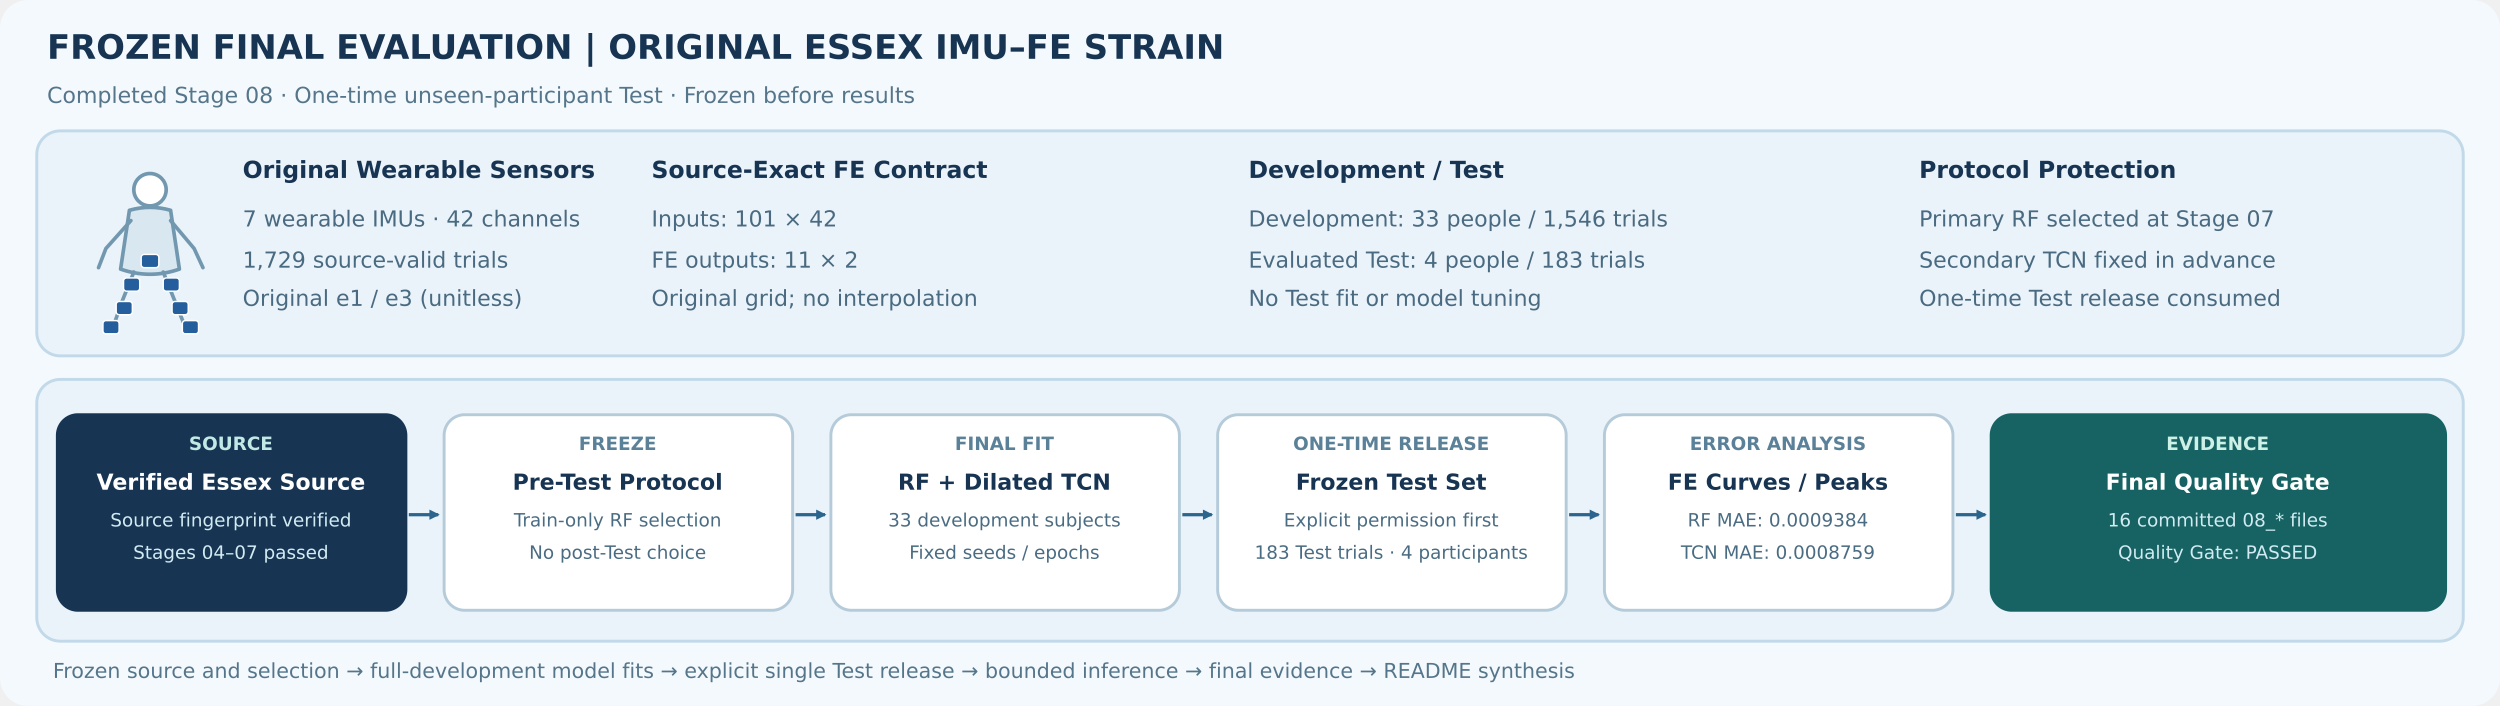
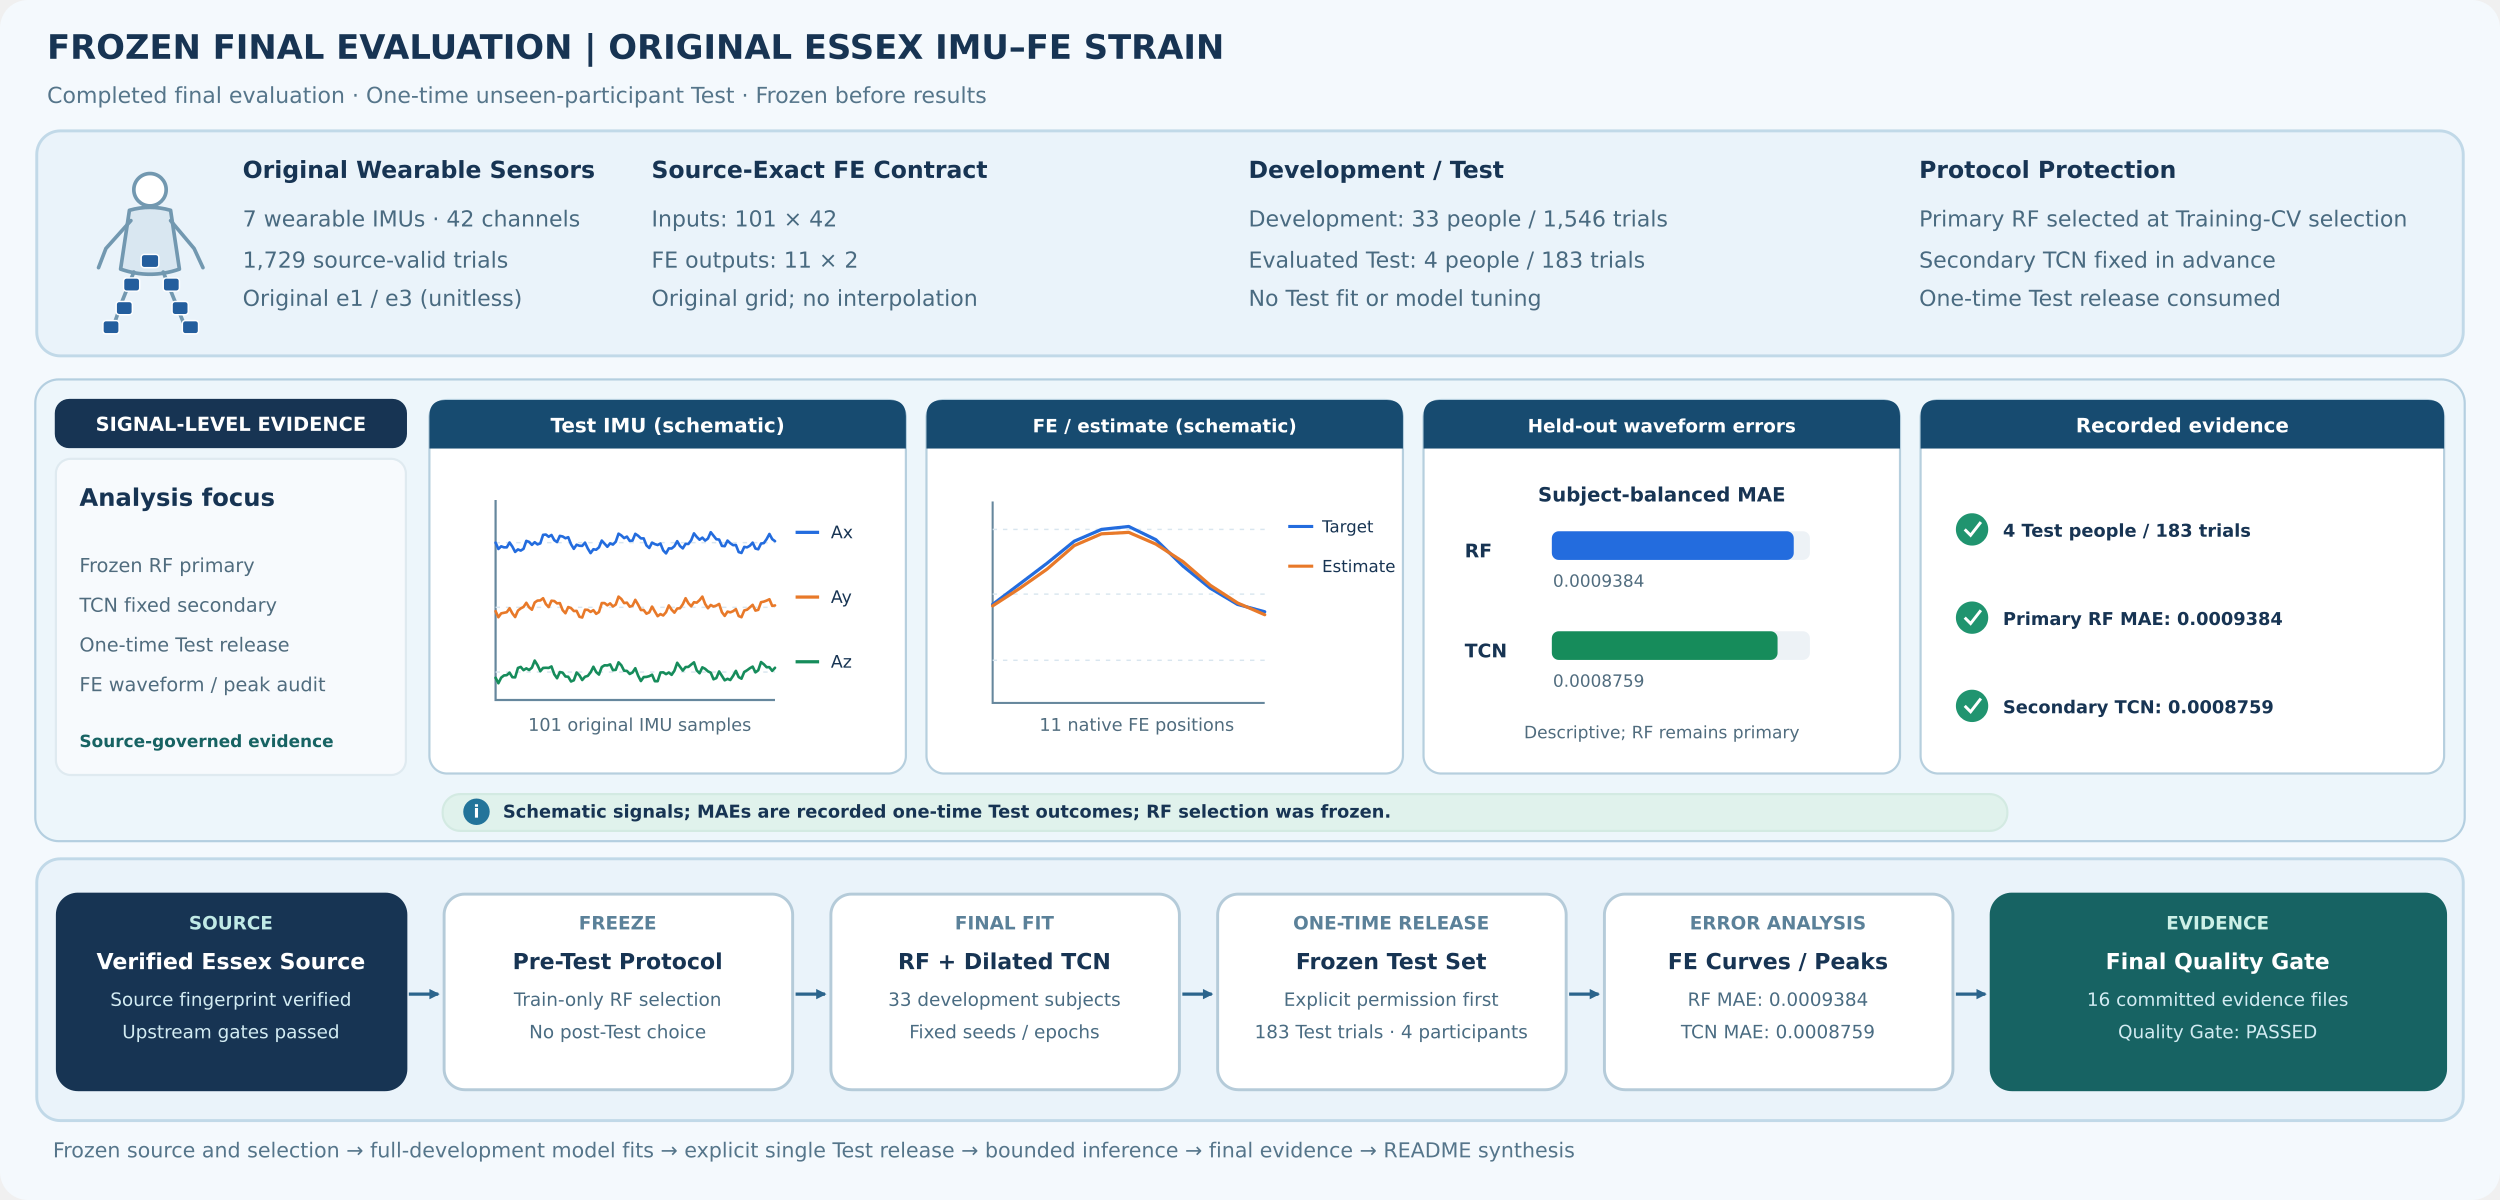
- <svg xmlns="http://www.w3.org/2000/svg" width="1700" height="480" viewBox="0 0 1700 480" role="img" aria-labelledby="title desc">
+ <svg xmlns="http://www.w3.org/2000/svg" width="1700" height="816" viewBox="0 0 1700 816" role="img" aria-labelledby="title desc">
  <defs>
    <marker id="arrow" markerUnits="userSpaceOnUse" markerWidth="7" markerHeight="7" refX="6" refY="3.5" orient="auto">
      <path d="M0 0 L7 3.5 L0 7 Z" fill="#2B648C" />
    </marker>
  </defs>
-   <rect x="0" y="0" width="1700" height="480" rx="19" fill="#F4F9FD" />
+   <rect x="0" y="0" width="1700" height="816" rx="19" fill="#F4F9FD" />
  <g font-family="DejaVu Sans, Arial, sans-serif">
    <text x="32" y="40" font-size="23" font-weight="700" fill="#173453">FROZEN FINAL EVALUATION | ORIGINAL ESSEX IMU–FE STRAIN</text>
-     <text x="32" y="70" font-size="15" fill="#55758A">Completed Stage 08 · One-time unseen-participant Test · Frozen before results</text>
+     <text x="32" y="70" font-size="15" fill="#55758A">Completed final evaluation · One-time unseen-participant Test · Frozen before results</text>
    <rect x="25" y="89" width="1650" height="153" rx="16" fill="#EAF3FA" stroke="#C1D9E8" stroke-width="2" />
    <g stroke="#7298B0" stroke-width="2.5" stroke-linecap="round" stroke-linejoin="round">
      <circle cx="102" cy="129" r="11" fill="#FFFFFF" />
      <path d="M88 143 Q102 139 116 143 L122 183 Q102 190 82 183 Z" fill="#D9E7F1" />
      <path d="M89 150 L72 169 L67 182 M116 150 L132 169 L138 182 M91 185 L83 205 L76 225 M111 185 L119 205 L127 225" fill="none" />
    </g>
    <g fill="#245E9D" stroke="#FFFFFF" stroke-width="1">
      <rect x="96" y="173" width="12" height="9" rx="2" />
      <rect x="84" y="189" width="11" height="9" rx="2" />
      <rect x="111" y="189" width="11" height="9" rx="2" />
      <rect x="79" y="205" width="11" height="9" rx="2" />
      <rect x="117" y="205" width="11" height="9" rx="2" />
      <rect x="70" y="218" width="11" height="9" rx="2" />
      <rect x="124" y="218" width="11" height="9" rx="2" />
    </g>
    <g fill="#173453" font-size="16" font-weight="700">
      <text x="165" y="121">Original Wearable Sensors</text>
      <text x="443" y="121">Source-Exact FE Contract</text>
      <text x="849" y="121">Development / Test</text>
      <text x="1305" y="121">Protocol Protection</text>
    </g>
    <g fill="#496A80" font-size="15">
      <text x="165" y="154">7 wearable IMUs · 42 channels</text>
      <text x="165" y="182">1,729 source-valid trials</text>
      <text x="165" y="208">Original e1 / e3 (unitless)</text>
      <text x="443" y="154">Inputs: 101 × 42</text>
      <text x="443" y="182">FE outputs: 11 × 2</text>
      <text x="443" y="208">Original grid; no interpolation</text>
      <text x="849" y="154">Development: 33 people / 1,546 trials</text>
      <text x="849" y="182">Evaluated Test: 4 people / 183 trials</text>
      <text x="849" y="208">No Test fit or model tuning</text>
-       <text x="1305" y="154">Primary RF selected at Stage 07</text>
+       <text x="1305" y="154">Primary RF selected at Training-CV selection</text>
      <text x="1305" y="182">Secondary TCN fixed in advance</text>
      <text x="1305" y="208">One-time Test release consumed</text>
    </g>
-     <rect x="25" y="258" width="1650" height="178" rx="16" fill="#EAF3FA" stroke="#C1D9E8" stroke-width="2" />
-     <g stroke-width="2">
-       <rect x="39" y="282" width="237" height="133" rx="14" fill="#173453" stroke="#173453" />
-       <rect x="302" y="282" width="237" height="133" rx="14" fill="white" stroke="#B5CBD9" />
-       <rect x="565" y="282" width="237" height="133" rx="14" fill="white" stroke="#B5CBD9" />
-       <rect x="828" y="282" width="237" height="133" rx="14" fill="white" stroke="#B5CBD9" />
-       <rect x="1091" y="282" width="237" height="133" rx="14" fill="white" stroke="#B5CBD9" />
-       <rect x="1354" y="282" width="309" height="133" rx="14" fill="#176363" stroke="#176363" />
+     <g aria-label="Signal-level evidence and transformations">
+       <rect x="24" y="258" width="1652" height="314" rx="16" fill="#EDF6FB" stroke="#B4CFE0" stroke-width="1.5" />
+       <rect x="38" y="272" width="238" height="32" rx="9" fill="#173453" stroke="#173453" stroke-width="1.5" />
+       <text x="157" y="293" font-size="13.2" fill="#FFFFFF" font-weight="700" text-anchor="middle">SIGNAL-LEVEL EVIDENCE</text>
+       <rect x="38" y="312" width="238" height="215" rx="10" fill="#F7FAFD" stroke="#DFEAF0" stroke-width="1.5" />
+       <text x="54" y="344" font-size="16.5" fill="#173453" font-weight="700">Analysis focus</text>
+       <text x="54" y="389" font-size="13.1" fill="#506C7E">Frozen RF primary</text>
+       <text x="54" y="416" font-size="13.1" fill="#506C7E">TCN fixed secondary</text>
+       <text x="54" y="443" font-size="13.1" fill="#506C7E">One-time Test release</text>
+       <text x="54" y="470" font-size="13.1" fill="#506C7E">FE waveform / peak audit</text>
+       <text x="54" y="508" font-size="11.5" fill="#176363" font-weight="700">Source-governed evidence</text>
+       <rect x="292" y="272" width="324" height="254" rx="12" fill="#FFFFFF" stroke="#B6CFDE" stroke-width="1.5" />
+       <path d="M303 272 H605 Q616 272 616 283 V305 H292 V283 Q292 272 303 272 Z" fill="#174B70" />
+       <text x="454" y="294" font-size="13.5" fill="#FFFFFF" font-weight="700" text-anchor="middle">Test IMU (schematic)</text>
+       <rect x="630" y="272" width="324" height="254" rx="12" fill="#FFFFFF" stroke="#B6CFDE" stroke-width="1.5" />
+       <path d="M641 272 H943 Q954 272 954 283 V305 H630 V283 Q630 272 641 272 Z" fill="#174B70" />
+       <text x="792" y="294" font-size="12.5" fill="#FFFFFF" font-weight="700" text-anchor="middle">FE / estimate (schematic)</text>
+       <rect x="968" y="272" width="324" height="254" rx="12" fill="#FFFFFF" stroke="#B6CFDE" stroke-width="1.5" />
+       <path d="M979 272 H1281 Q1292 272 1292 283 V305 H968 V283 Q968 272 979 272 Z" fill="#174B70" />
+       <text x="1130" y="294" font-size="12.5" fill="#FFFFFF" font-weight="700" text-anchor="middle">Held-out waveform errors</text>
+       <rect x="1306" y="272" width="356" height="254" rx="12" fill="#FFFFFF" stroke="#B6CFDE" stroke-width="1.5" />
+       <path d="M1317 272 H1651 Q1662 272 1662 283 V305 H1306 V283 Q1306 272 1317 272 Z" fill="#174B70" />
+       <text x="1484" y="294" font-size="13.5" fill="#FFFFFF" font-weight="700" text-anchor="middle">Recorded evidence</text>
+       <g aria-label="Illustrative 101-sample IMU acceleration traces">
+         <path d="M337 340 V476 H527" stroke="#66879D" stroke-width="1.5" fill="none" />
+         <path d="M337 369 H527" stroke="#D9E6EF" stroke-dasharray="3 4" />
+         <polyline points="337.0,369.0 338.9,373.3 340.8,371.5 342.7,372.2 344.6,372.2 346.5,368.9 348.4,371.7 350.3,375.3 352.2,373.6 354.1,374.4 356.0,373.2 357.9,367.8 359.8,368.5 361.7,370.5 363.6,368.7 365.5,370.2 367.4,369.5 369.3,363.7 371.2,363.5 373.1,365.0 375.0,363.8 376.9,367.3 378.8,368.6 380.7,364.4 382.6,364.8 384.5,366.0 386.4,365.3 388.3,370.1 390.2,373.2 392.1,370.4 394.0,371.1 395.9,371.2 397.8,369.0 399.7,373.0 401.6,376.1 403.5,373.5 405.4,373.8 407.3,372.2 409.2,367.6 411.1,369.7 413.0,371.8 414.9,369.5 416.8,370.3 418.7,368.4 420.6,362.9 422.5,364.1 424.4,365.9 426.3,364.9 428.2,367.8 430.1,367.6 432.0,363.0 433.9,364.3 435.8,366.1 437.7,366.1 439.6,370.9 441.5,372.6 443.4,369.0 445.3,370.0 447.2,370.6 449.1,369.6 451.0,374.3 452.9,376.3 454.8,372.9 456.7,373.0 458.6,371.4 460.5,368.0 462.4,371.3 464.3,372.9 466.2,369.8 468.1,369.9 470.0,367.4 471.9,362.7 473.8,365.1 475.7,367.0 477.6,365.6 479.5,367.6 481.4,366.2 483.3,361.9 485.2,364.3 487.1,366.7 489.0,366.9 490.9,371.2 492.8,371.4 494.7,367.6 496.6,369.4 498.5,370.7 500.4,370.6 502.3,375.4 504.2,376.0 506.1,371.9 508.0,372.2 509.9,371.1 511.8,369.0 513.7,373.0 515.6,373.5 517.5,369.6 519.4,369.3 521.3,366.6 523.2,363.1 525.1,366.6 527.0,368.0" fill="none" stroke="#236CDE" stroke-width="1.8" stroke-linejoin="round" stroke-linecap="round" />
+         <path d="M541 362 H557" stroke="#236CDE" stroke-width="2.2" />
+         <text x="565" y="366" font-size="11.8" fill="#173453">Ax</text>
+         <path d="M337 413 H527" stroke="#D9E6EF" stroke-dasharray="3 4" />
+         <polyline points="337.0,415.6 338.9,419.7 340.8,417.1 342.7,416.7 344.6,416.3 346.5,413.6 348.4,417.1 350.3,419.6 352.2,415.2 354.1,413.7 356.0,412.7 357.9,409.9 359.8,413.0 361.7,414.6 363.6,409.7 365.5,408.4 367.4,408.3 369.3,406.8 371.2,410.8 373.1,412.8 375.0,408.5 376.9,408.7 378.8,410.3 380.7,410.1 382.6,414.9 384.5,417.0 386.4,412.8 388.3,413.5 390.2,415.5 392.1,415.4 394.0,419.4 395.9,419.9 397.8,414.6 399.7,414.7 401.6,416.1 403.5,414.9 405.4,417.4 407.3,416.2 409.2,410.1 411.1,410.1 413.0,411.6 414.9,410.3 416.8,412.4 418.7,411.1 420.6,405.7 422.5,407.3 424.4,410.1 426.3,409.8 428.2,412.5 430.1,411.9 432.0,407.9 433.9,411.1 435.8,414.8 437.7,414.8 439.6,417.3 441.5,416.4 443.4,412.5 445.3,415.8 447.2,419.0 449.1,417.6 451.0,418.5 452.9,416.3 454.8,411.7 456.7,414.6 458.6,416.6 460.5,413.8 462.4,413.6 464.3,410.9 466.2,406.8 468.1,410.2 470.0,412.3 471.9,409.5 473.8,409.8 475.7,408.1 477.6,405.7 479.5,410.7 481.4,413.6 483.3,411.4 485.2,412.4 487.1,411.8 489.0,410.7 490.9,416.3 492.8,418.8 494.7,415.9 496.6,416.4 498.5,415.6 500.4,414.2 502.3,418.9 504.2,419.7 506.1,415.1 508.0,414.6 509.9,413.0 511.8,411.3 513.7,415.2 515.6,414.7 517.5,409.5 519.4,409.1 521.3,408.4 523.2,407.5 525.1,412.0 527.0,411.7" fill="none" stroke="#E87929" stroke-width="1.8" stroke-linejoin="round" stroke-linecap="round" />
+         <path d="M541 406 H557" stroke="#E87929" stroke-width="2.2" />
+         <text x="565" y="410" font-size="11.8" fill="#173453">Ay</text>
+         <path d="M337 457 H527" stroke="#D9E6EF" stroke-dasharray="3 4" />
+         <polyline points="337.0,460.9 338.9,464.6 340.8,460.8 342.7,459.3 344.6,459.1 346.5,457.4 348.4,460.5 350.3,460.6 352.2,454.2 354.1,453.5 356.0,455.7 357.9,454.5 359.8,455.6 361.7,454.0 363.6,449.2 365.5,452.3 367.4,456.4 369.3,454.2 371.2,454.1 373.1,454.2 375.0,453.2 376.9,458.5 378.8,461.2 380.7,457.0 382.6,457.4 384.5,460.0 386.4,460.2 388.3,463.4 390.2,462.6 392.1,457.3 394.0,459.2 395.9,462.4 397.8,460.2 399.7,459.6 401.6,457.2 403.5,453.4 405.4,457.0 407.3,458.7 409.2,453.6 411.1,452.4 413.0,452.5 414.9,451.8 416.8,455.7 418.7,455.5 420.6,450.4 422.5,452.4 424.4,456.1 426.3,456.2 428.2,458.3 430.1,457.3 432.0,454.4 433.9,459.4 435.8,463.1 437.7,460.4 439.6,460.3 441.5,459.8 443.4,458.8 445.3,463.2 447.2,463.2 449.1,457.3 451.0,457.2 452.9,458.4 454.8,457.3 456.7,458.9 458.6,456.1 460.5,450.7 462.4,453.4 464.3,456.0 466.2,453.6 468.1,453.5 470.0,451.9 471.9,450.4 473.8,455.9 475.7,457.8 477.6,453.8 479.5,454.8 481.4,456.5 483.3,457.4 485.2,461.9 487.1,461.1 489.0,456.6 490.9,459.6 492.8,462.6 494.7,461.6 496.6,462.4 498.5,459.6 500.4,456.2 502.3,460.4 504.2,461.5 506.1,456.9 508.0,455.8 509.9,454.4 511.8,453.3 513.7,457.2 515.6,455.8 517.5,450.2 519.4,451.7 521.3,453.7 523.2,453.7 525.1,456.2 527.0,454.1" fill="none" stroke="#168C5B" stroke-width="1.8" stroke-linejoin="round" stroke-linecap="round" />
+         <path d="M541 450 H557" stroke="#168C5B" stroke-width="2.2" />
+         <text x="565" y="454" font-size="11.8" fill="#173453">Az</text>
+         <text x="435" y="497" font-size="12" fill="#506C7E" text-anchor="middle">101 original IMU samples</text>
+       </g>
+       <g aria-label="Schematic native-position FE curves">
+         <path d="M675 341 V478 H860" stroke="#66879D" fill="none" stroke-width="1.4" />
+         <path d="M675 360 H860" stroke="#D9E6EF" stroke-dasharray="3 4" />
+         <path d="M675 404 H860" stroke="#D9E6EF" stroke-dasharray="3 4" />
+         <path d="M675 449 H860" stroke="#D9E6EF" stroke-dasharray="3 4" />
+         <polyline points="675,411 693.5,397 712,383 730.5,368 749,360 767.5,358 786,367 804.5,385 823,400 841.5,411 860,416" fill="none" stroke="#236CDE" stroke-width="2.2" stroke-linejoin="round" stroke-linecap="round" />
+         <polyline points="675,412 693.5,400 712,387 730.5,371 749,363 767.5,362 786,370 804.5,382 823,398 841.5,410 860,418" fill="none" stroke="#E87929" stroke-width="2.2" stroke-linejoin="round" stroke-linecap="round" />
+         <path d="M876 358 H893" stroke="#236CDE" stroke-width="2.1" />
+         <text x="899" y="362" font-size="11.3" fill="#173453">Target</text>
+         <path d="M876 385 H893" stroke="#E87929" stroke-width="2.1" />
+         <text x="899" y="389" font-size="11.3" fill="#173453">Estimate</text>
+         <text x="773" y="497" font-size="12" fill="#506C7E" text-anchor="middle">11 native FE positions</text>
+       </g>
+       <g aria-label="errors">
+         <text x="1130" y="341" font-size="13.4" fill="#173453" font-weight="700" text-anchor="middle">Subject-balanced MAE</text>
+         <text x="996" y="379" font-size="12.8" fill="#173453" font-weight="700">RF</text>
+         <rect x="1056" y="362" width="174" height="18" rx="4" fill="#EDF2F6" stroke="#EDF2F6" stroke-width="1.5" />
+         <rect x="1056" y="362" width="163" height="18" rx="4" fill="#236CDE" stroke="#236CDE" stroke-width="1.5" />
+         <text x="1056" y="399" font-size="11.5" fill="#506C7E">0.0009384</text>
+         <text x="996" y="447" font-size="12.8" fill="#173453" font-weight="700">TCN</text>
+         <rect x="1056" y="430" width="174" height="18" rx="4" fill="#EDF2F6" stroke="#EDF2F6" stroke-width="1.5" />
+         <rect x="1056" y="430" width="152" height="18" rx="4" fill="#168C5B" stroke="#168C5B" stroke-width="1.5" />
+         <text x="1056" y="467" font-size="11.5" fill="#506C7E">0.0008759</text>
+         <text x="1130" y="502" font-size="11.6" fill="#506C7E" text-anchor="middle">Descriptive; RF remains primary</text>
+       </g>
+       <circle cx="1341" cy="360" r="11" fill="#20946F" />
+       <path d="M1336 360 L1340 364 L1347 355" stroke="#FFFFFF" stroke-width="2" fill="none" />
+       <text x="1362" y="365" font-size="12.1" fill="#173453" font-weight="700">4 Test people / 183 trials</text>
+       <circle cx="1341" cy="420" r="11" fill="#20946F" />
+       <path d="M1336 420 L1340 424 L1347 415" stroke="#FFFFFF" stroke-width="2" fill="none" />
+       <text x="1362" y="425" font-size="12.1" fill="#173453" font-weight="700">Primary RF MAE: 0.0009384</text>
+       <circle cx="1341" cy="480" r="11" fill="#20946F" />
+       <path d="M1336 480 L1340 484 L1347 475" stroke="#FFFFFF" stroke-width="2" fill="none" />
+       <text x="1362" y="485" font-size="12.1" fill="#173453" font-weight="700">Secondary TCN: 0.0008759</text>
+       <rect x="301" y="540" width="1064" height="25" rx="12" fill="#E0F2EC" stroke="#D3EAE2" stroke-width="1.5" />
+       <circle cx="324" cy="552" r="9" fill="#23749A" />
+       <text x="324" y="556" font-size="12" fill="#FFFFFF" font-weight="700" text-anchor="middle">i</text>
+       <text x="342" y="556" font-size="12.1" fill="#173453" font-weight="700">Schematic signals; MAEs are recorded one-time Test outcomes; RF selection was frozen.</text>
    </g>
-     <g fill="none" stroke="#2B648C" stroke-width="2.2" marker-end="url(#arrow)">
-       <path d="M278 350 H298" />
-       <path d="M541 350 H561" />
-       <path d="M804 350 H824" />
-       <path d="M1067 350 H1087" />
-       <path d="M1330 350 H1350" />
+     <g transform="translate(0 326)" aria-label="Preserved research workflow">
+       <rect x="25" y="258" width="1650" height="178" rx="16" fill="#EAF3FA" stroke="#C1D9E8" stroke-width="2" />
+       <g stroke-width="2">
+         <rect x="39" y="282" width="237" height="133" rx="14" fill="#173453" stroke="#173453" />
+         <rect x="302" y="282" width="237" height="133" rx="14" fill="white" stroke="#B5CBD9" />
+         <rect x="565" y="282" width="237" height="133" rx="14" fill="white" stroke="#B5CBD9" />
+         <rect x="828" y="282" width="237" height="133" rx="14" fill="white" stroke="#B5CBD9" />
+         <rect x="1091" y="282" width="237" height="133" rx="14" fill="white" stroke="#B5CBD9" />
+         <rect x="1354" y="282" width="309" height="133" rx="14" fill="#176363" stroke="#176363" />
+       </g>
+       <g fill="none" stroke="#2B648C" stroke-width="2.2" marker-end="url(#arrow)">
+         <path d="M278 350 H298" />
+         <path d="M541 350 H561" />
+         <path d="M804 350 H824" />
+         <path d="M1067 350 H1087" />
+         <path d="M1330 350 H1350" />
+       </g>
+       <g font-size="12.5" font-weight="700" text-anchor="middle">
+         <text x="157" y="306" fill="#C1EAE6">SOURCE</text>
+         <text x="420" y="306" fill="#5B8199">FREEZE</text>
+         <text x="683" y="306" fill="#5B8199">FINAL FIT</text>
+         <text x="946" y="306" fill="#5B8199">ONE-TIME RELEASE</text>
+         <text x="1209" y="306" fill="#5B8199">ERROR ANALYSIS</text>
+         <text x="1508" y="306" fill="#CDF0E7">EVIDENCE</text>
+       </g>
+       <g font-size="15" font-weight="700" text-anchor="middle">
+         <text x="157" y="333" fill="white">Verified Essex Source</text>
+         <text x="420" y="333" fill="#173453">Pre-Test Protocol</text>
+         <text x="683" y="333" fill="#173453">RF + Dilated TCN</text>
+         <text x="946" y="333" fill="#173453">Frozen Test Set</text>
+         <text x="1209" y="333" fill="#173453">FE Curves / Peaks</text>
+         <text x="1508" y="333" fill="white">Final Quality Gate</text>
+       </g>
+       <g font-size="12.5" text-anchor="middle">
+         <text x="157" y="358" fill="#D2EBF2">Source fingerprint verified</text>
+         <text x="157" y="380" fill="#D2EBF2">Upstream gates passed</text>
+         <text x="420" y="358" fill="#4A6C82">Train-only RF selection</text>
+         <text x="420" y="380" fill="#4A6C82">No post-Test choice</text>
+         <text x="683" y="358" fill="#4A6C82">33 development subjects</text>
+         <text x="683" y="380" fill="#4A6C82">Fixed seeds / epochs</text>
+         <text x="946" y="358" fill="#4A6C82">Explicit permission first</text>
+         <text x="946" y="380" fill="#4A6C82">183 Test trials · 4 participants</text>
+         <text x="1209" y="358" fill="#4A6C82">RF MAE: 0.0009384</text>
+         <text x="1209" y="380" fill="#4A6C82">TCN MAE: 0.0008759</text>
+         <text x="1508" y="358" fill="#D2EBF2">16 committed evidence files</text>
+         <text x="1508" y="380" fill="#D2EBF2">Quality Gate: PASSED</text>
+       </g>
+       <text x="36" y="461" font-size="14" fill="#55758A">Frozen source and selection → full-development model fits → explicit single Test release → bounded inference → final evidence → README synthesis</text>
    </g>
-     <g font-size="12.5" font-weight="700" text-anchor="middle">
-       <text x="157" y="306" fill="#C1EAE6">SOURCE</text>
-       <text x="420" y="306" fill="#5B8199">FREEZE</text>
-       <text x="683" y="306" fill="#5B8199">FINAL FIT</text>
-       <text x="946" y="306" fill="#5B8199">ONE-TIME RELEASE</text>
-       <text x="1209" y="306" fill="#5B8199">ERROR ANALYSIS</text>
-       <text x="1508" y="306" fill="#CDF0E7">EVIDENCE</text>
-     </g>
-     <g font-size="15" font-weight="700" text-anchor="middle">
-       <text x="157" y="333" fill="white">Verified Essex Source</text>
-       <text x="420" y="333" fill="#173453">Pre-Test Protocol</text>
-       <text x="683" y="333" fill="#173453">RF + Dilated TCN</text>
-       <text x="946" y="333" fill="#173453">Frozen Test Set</text>
-       <text x="1209" y="333" fill="#173453">FE Curves / Peaks</text>
-       <text x="1508" y="333" fill="white">Final Quality Gate</text>
-     </g>
-     <g font-size="12.5" text-anchor="middle">
-       <text x="157" y="358" fill="#D2EBF2">Source fingerprint verified</text>
-       <text x="157" y="380" fill="#D2EBF2">Stages 04–07 passed</text>
-       <text x="420" y="358" fill="#4A6C82">Train-only RF selection</text>
-       <text x="420" y="380" fill="#4A6C82">No post-Test choice</text>
-       <text x="683" y="358" fill="#4A6C82">33 development subjects</text>
-       <text x="683" y="380" fill="#4A6C82">Fixed seeds / epochs</text>
-       <text x="946" y="358" fill="#4A6C82">Explicit permission first</text>
-       <text x="946" y="380" fill="#4A6C82">183 Test trials · 4 participants</text>
-       <text x="1209" y="358" fill="#4A6C82">RF MAE: 0.0009384</text>
-       <text x="1209" y="380" fill="#4A6C82">TCN MAE: 0.0008759</text>
-       <text x="1508" y="358" fill="#D2EBF2">16 committed 08_* files</text>
-       <text x="1508" y="380" fill="#D2EBF2">Quality Gate: PASSED</text>
-     </g>
-     <text x="36" y="461" font-size="14" fill="#55758A">Frozen source and selection → full-development model fits → explicit single Test release → bounded inference → final evidence → README synthesis</text>
  </g>
</svg>
